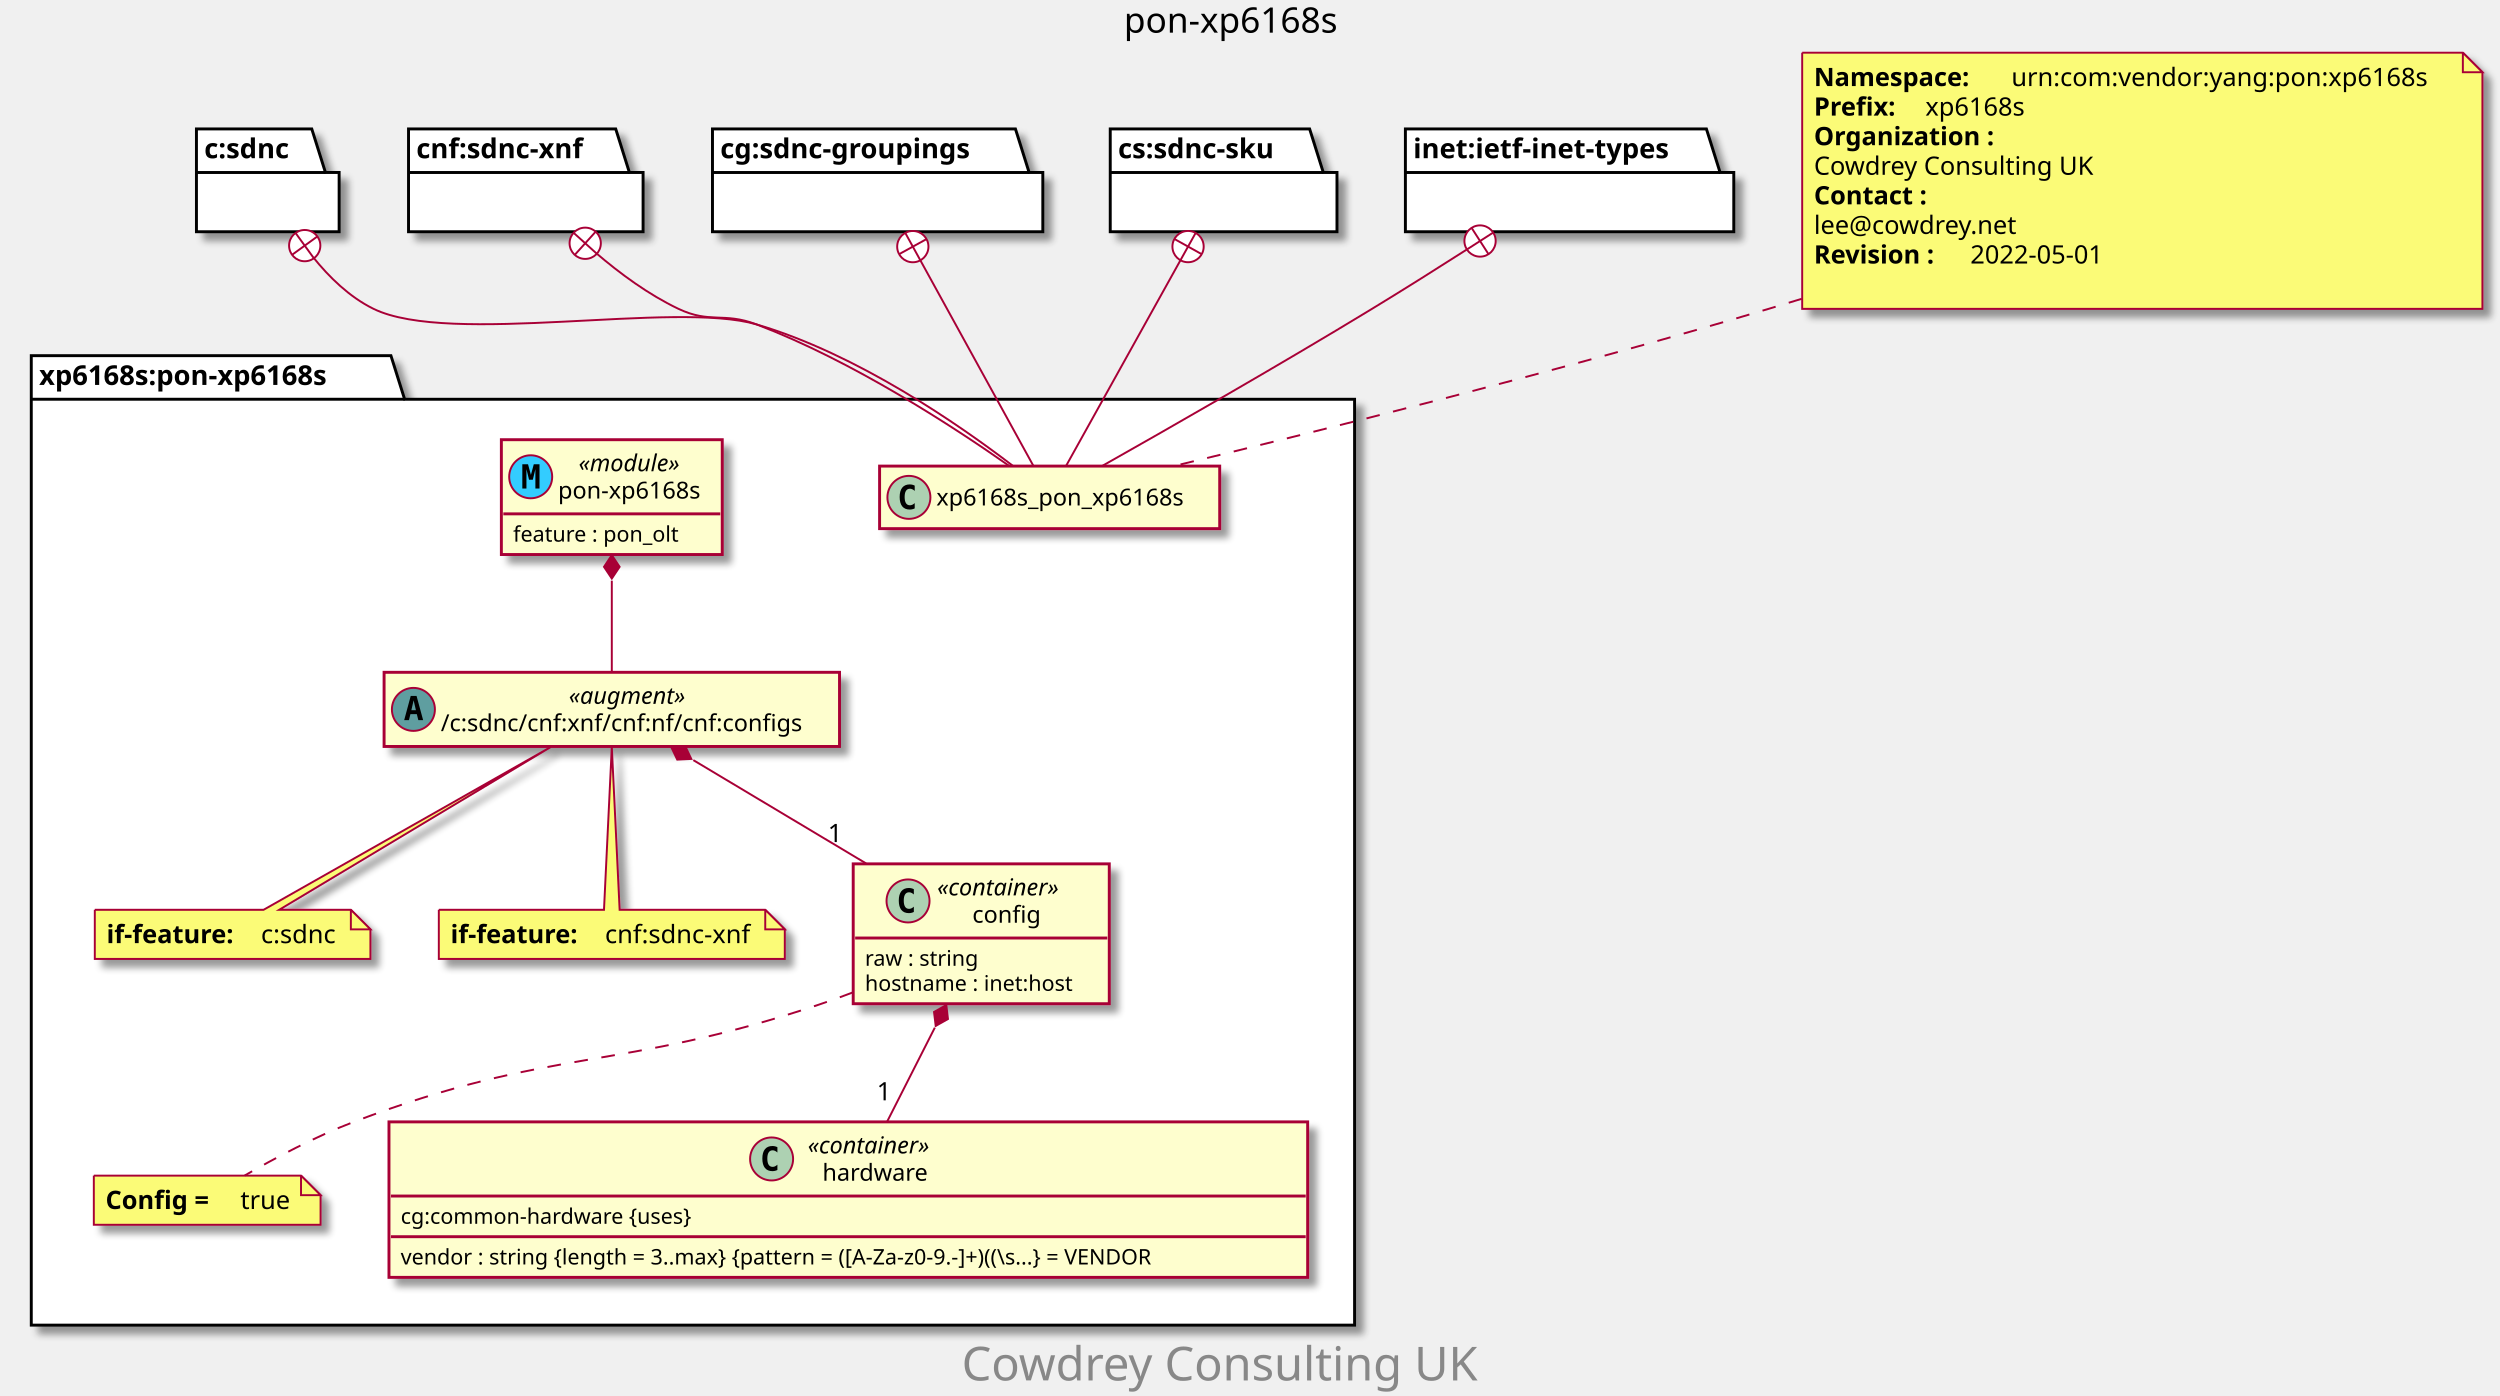
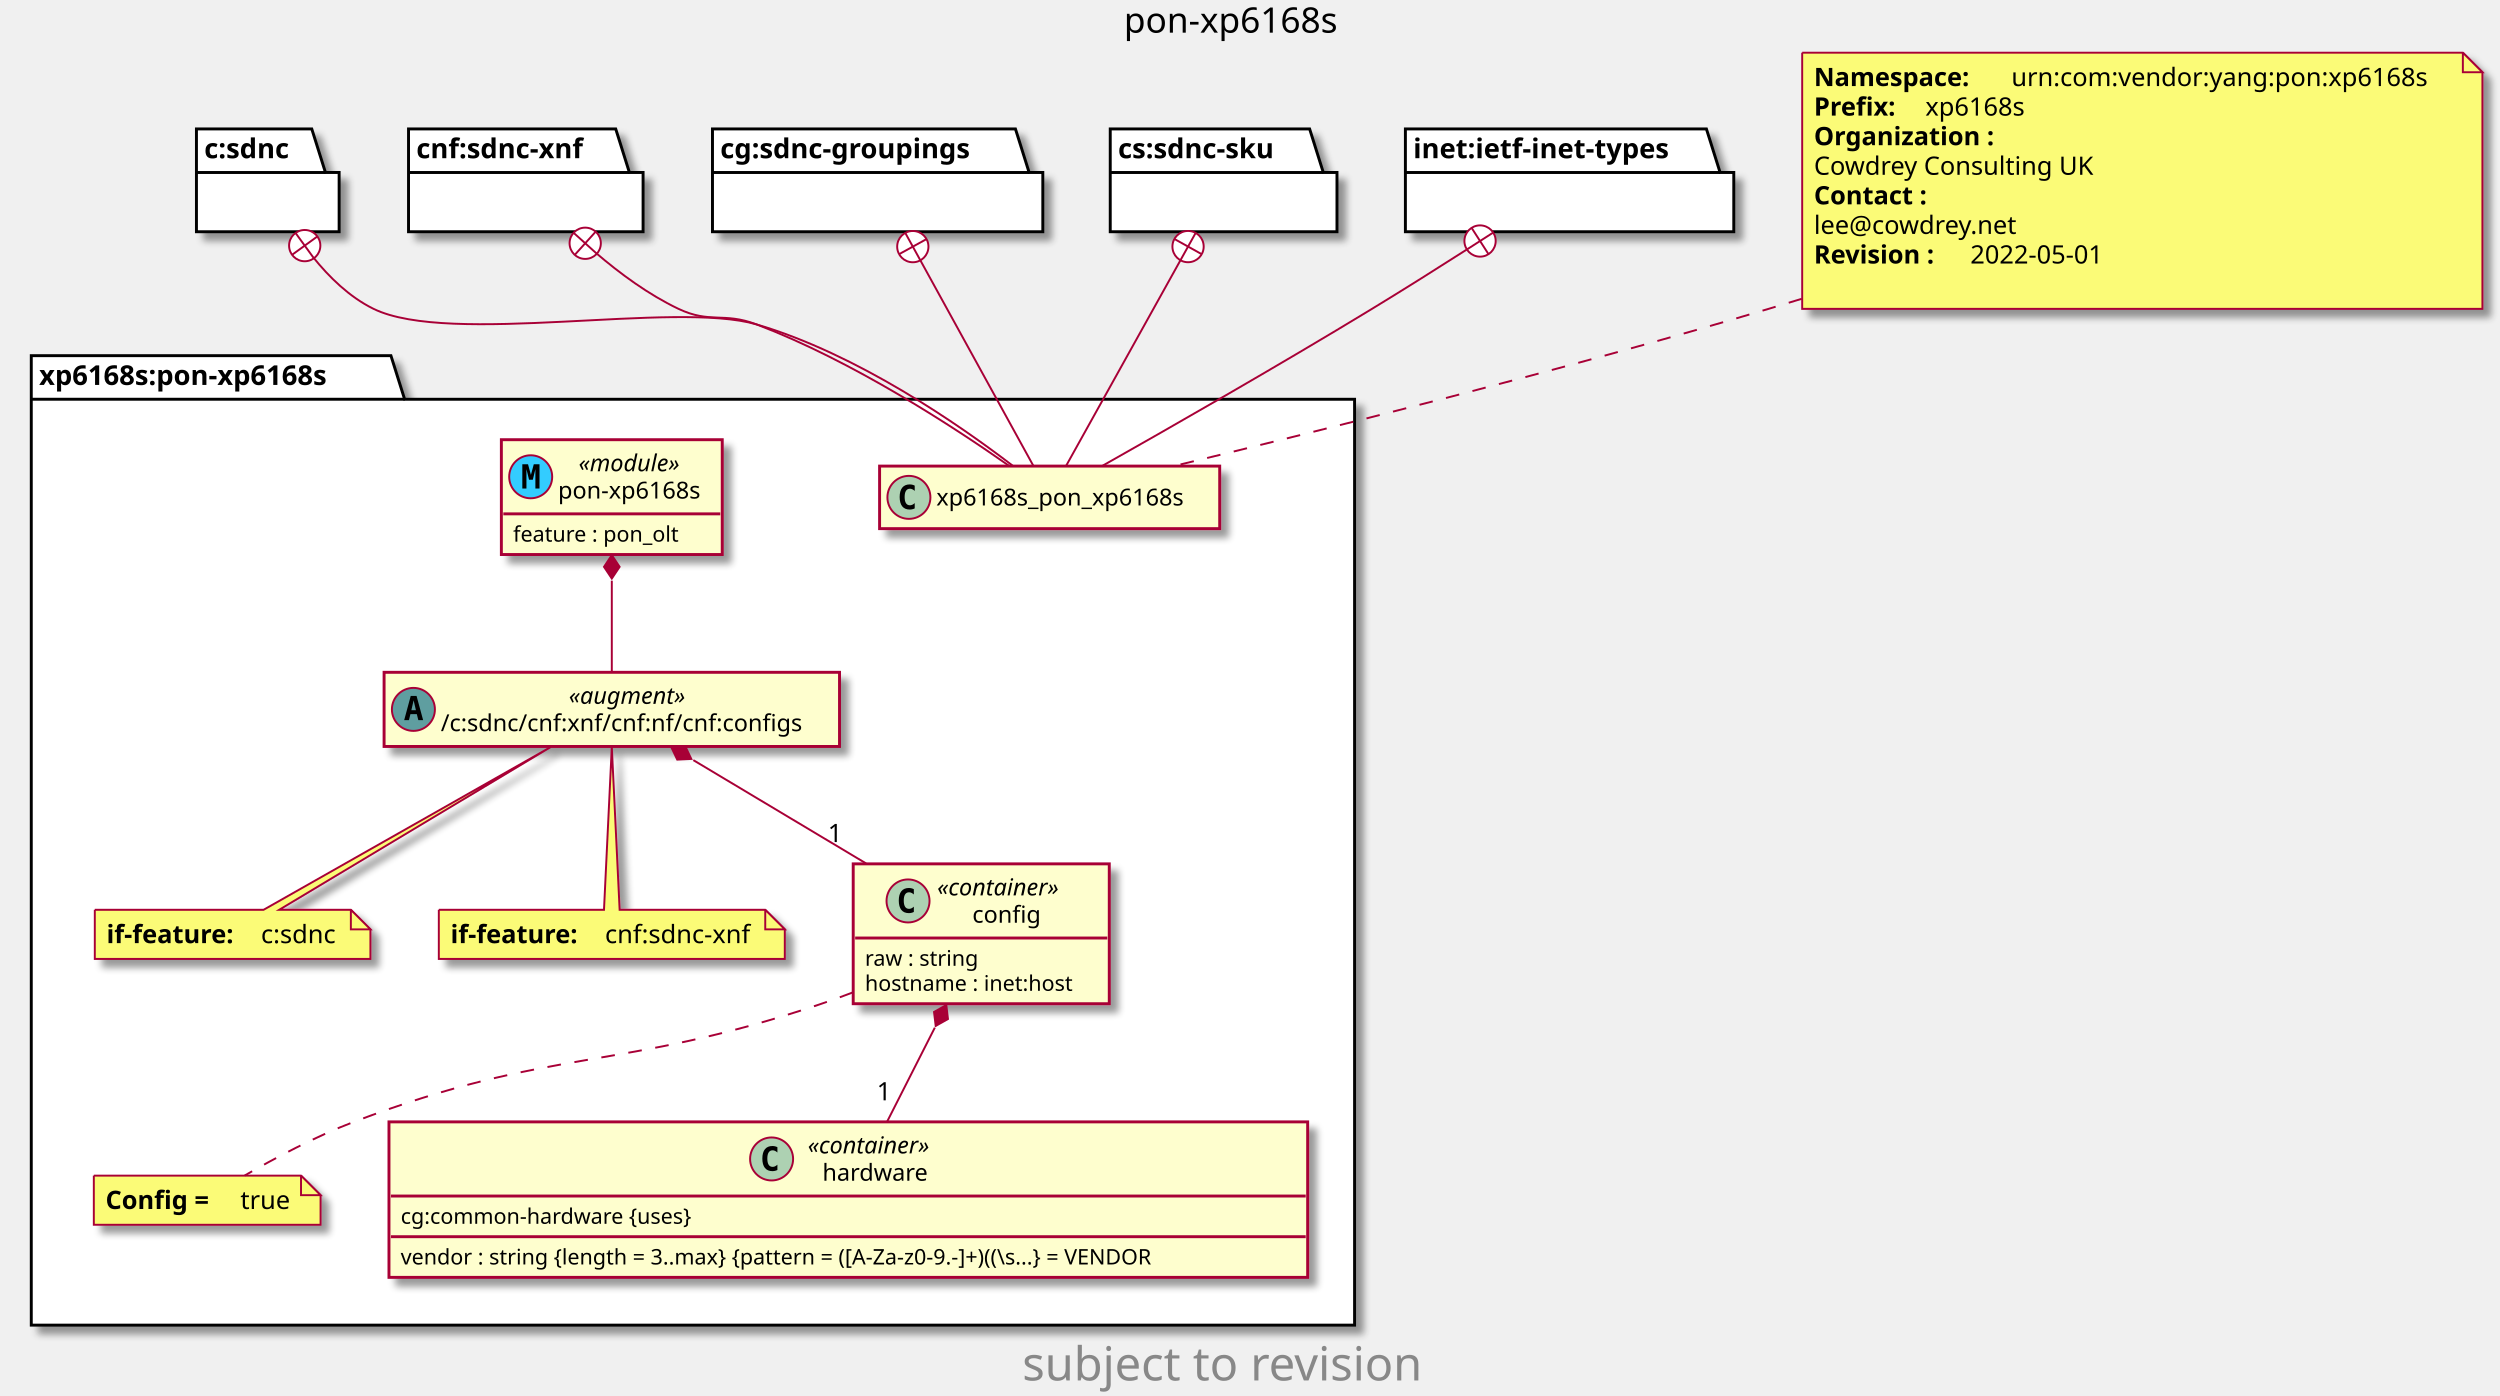
<svg xmlns="http://www.w3.org/2000/svg" contentScriptType="application/ecmascript" contentStyleType="text/css" height="714px" preserveAspectRatio="none" style="width:1279px;height:714px;background:#FFFFFF;" version="1.1" viewBox="0 0 1279 714" width="1279px" zoomAndPan="magnify">
  <defs>
-     <filter height="300%" id="f1v3woz6uhwhqn" width="300%" x="-1" y="-1">
+     <filter height="300%" id="f1tr987k8n3lao" width="300%" x="-1" y="-1">
      <feGaussianBlur result="blurOut" stdDeviation="2.0" />
      <feColorMatrix in="blurOut" result="blurOut2" type="matrix" values="0 0 0 0 0 0 0 0 0 0 0 0 0 0 0 0 0 0 .4 0" />
      <feOffset dx="4.0" dy="4.0" in="blurOut2" result="blurOut3" />
      <feBlend in="SourceGraphic" in2="blurOut3" mode="normal" />
    </filter>
  </defs>
  <g>
    <text fill="#000000" font-family="sans-serif" font-size="18" lengthAdjust="spacing" textLength="114" x="575" y="16.708">pon-xp6168s</text>
-     <polygon fill="#FFFFFF" filter="url(#f1v3woz6uhwhqn)" points="16,181.953,200,181.953,207,204.25,693,204.25,693,677.953,16,677.953,16,181.953" style="stroke:#000000;stroke-width:1.5;" />
+     <polygon fill="#FFFFFF" filter="url(#f1tr987k8n3lao)" points="16,181.953,200,181.953,207,204.25,693,204.25,693,677.953,16,677.953,16,181.953" style="stroke:#000000;stroke-width:1.5;" />
    <line style="stroke:#000000;stroke-width:1.5;" x1="16" x2="207" y1="204.25" y2="204.25" />
    <text fill="#000000" font-family="sans-serif" font-size="14" font-weight="bold" lengthAdjust="spacing" textLength="178" x="20" y="196.948">xp6168s:pon-xp6168s</text>
-     <polygon fill="#FFFFFF" filter="url(#f1v3woz6uhwhqn)" points="100.5,65.953,159.5,65.953,166.5,88.25,173.5,88.25,173.5,118.547,100.5,118.547,100.5,65.953" style="stroke:#000000;stroke-width:1.5;" />
+     <polygon fill="#FFFFFF" filter="url(#f1tr987k8n3lao)" points="100.5,65.953,159.5,65.953,166.5,88.25,173.5,88.25,173.5,118.547,100.5,118.547,100.5,65.953" style="stroke:#000000;stroke-width:1.5;" />
    <line style="stroke:#000000;stroke-width:1.5;" x1="100.5" x2="166.5" y1="88.25" y2="88.25" />
    <text fill="#000000" font-family="sans-serif" font-size="14" font-weight="bold" lengthAdjust="spacing" textLength="53" x="104.5" y="80.948">c:sdnc</text>
-     <polygon fill="#FFFFFF" filter="url(#f1v3woz6uhwhqn)" points="209,65.953,315,65.953,322,88.25,329,88.25,329,118.547,209,118.547,209,65.953" style="stroke:#000000;stroke-width:1.5;" />
+     <polygon fill="#FFFFFF" filter="url(#f1tr987k8n3lao)" points="209,65.953,315,65.953,322,88.25,329,88.25,329,118.547,209,118.547,209,65.953" style="stroke:#000000;stroke-width:1.5;" />
    <line style="stroke:#000000;stroke-width:1.5;" x1="209" x2="322" y1="88.25" y2="88.25" />
    <text fill="#000000" font-family="sans-serif" font-size="14" font-weight="bold" lengthAdjust="spacing" textLength="100" x="213" y="80.948">cnf:sdnc-xnf</text>
-     <polygon fill="#FFFFFF" filter="url(#f1v3woz6uhwhqn)" points="364.5,65.953,519.5,65.953,526.5,88.25,533.5,88.25,533.5,118.547,364.5,118.547,364.5,65.953" style="stroke:#000000;stroke-width:1.5;" />
+     <polygon fill="#FFFFFF" filter="url(#f1tr987k8n3lao)" points="364.5,65.953,519.5,65.953,526.5,88.25,533.5,88.25,533.5,118.547,364.5,118.547,364.5,65.953" style="stroke:#000000;stroke-width:1.5;" />
    <line style="stroke:#000000;stroke-width:1.5;" x1="364.5" x2="526.5" y1="88.25" y2="88.25" />
    <text fill="#000000" font-family="sans-serif" font-size="14" font-weight="bold" lengthAdjust="spacing" textLength="149" x="368.5" y="80.948">cg:sdnc-groupings</text>
-     <polygon fill="#FFFFFF" filter="url(#f1v3woz6uhwhqn)" points="568,65.953,670,65.953,677,88.25,684,88.25,684,118.547,568,118.547,568,65.953" style="stroke:#000000;stroke-width:1.5;" />
+     <polygon fill="#FFFFFF" filter="url(#f1tr987k8n3lao)" points="568,65.953,670,65.953,677,88.25,684,88.25,684,118.547,568,118.547,568,65.953" style="stroke:#000000;stroke-width:1.5;" />
    <line style="stroke:#000000;stroke-width:1.5;" x1="568" x2="677" y1="88.25" y2="88.25" />
    <text fill="#000000" font-family="sans-serif" font-size="14" font-weight="bold" lengthAdjust="spacing" textLength="96" x="572" y="80.948">cs:sdnc-sku</text>
-     <polygon fill="#FFFFFF" filter="url(#f1v3woz6uhwhqn)" points="719,65.953,873,65.953,880,88.25,887,88.25,887,118.547,719,118.547,719,65.953" style="stroke:#000000;stroke-width:1.5;" />
+     <polygon fill="#FFFFFF" filter="url(#f1tr987k8n3lao)" points="719,65.953,873,65.953,880,88.25,887,88.25,887,118.547,719,118.547,719,65.953" style="stroke:#000000;stroke-width:1.5;" />
    <line style="stroke:#000000;stroke-width:1.5;" x1="719" x2="880" y1="88.25" y2="88.25" />
    <text fill="#000000" font-family="sans-serif" font-size="14" font-weight="bold" lengthAdjust="spacing" textLength="148" x="723" y="80.948">inet:ietf-inet-types</text>
-     <rect fill="#FEFECE" filter="url(#f1v3woz6uhwhqn)" height="32" id="xp6168s_pon_xp6168s" style="stroke:#A80036;stroke-width:1.5;" width="174" x="450" y="238.453" />
+     <rect fill="#FEFECE" filter="url(#f1tr987k8n3lao)" height="32" id="xp6168s_pon_xp6168s" style="stroke:#A80036;stroke-width:1.5;" width="174" x="450" y="238.453" />
    <ellipse cx="465" cy="254.453" fill="#ADD1B2" rx="11" ry="11" style="stroke:#A80036;stroke-width:1.0;" />
    <path d="M467.969,260.094 Q467.391,260.391 466.75,260.531 Q466.109,260.688 465.406,260.688 Q462.906,260.688 461.578,259.047 Q460.266,257.391 460.266,254.266 Q460.266,251.141 461.578,249.484 Q462.906,247.828 465.406,247.828 Q466.109,247.828 466.75,247.984 Q467.406,248.141 467.969,248.438 L467.969,251.156 Q467.344,250.578 466.75,250.312 Q466.156,250.031 465.531,250.031 Q464.188,250.031 463.5,251.109 Q462.812,252.172 462.812,254.266 Q462.812,256.359 463.5,257.438 Q464.188,258.5 465.531,258.5 Q466.156,258.5 466.75,258.234 Q467.344,257.953 467.969,257.375 L467.969,260.094 Z " fill="#000000" />
    <text fill="#000000" font-family="sans-serif" font-size="12" lengthAdjust="spacing" textLength="142" x="479" y="258.607">xp6168s_pon_xp6168s</text>
-     <rect codeLine="32" fill="#FEFECE" filter="url(#f1v3woz6uhwhqn)" height="58.742" id="pon_xp6168s" style="stroke:#A80036;stroke-width:1.5;" width="113" x="256.5" y="224.953" />
+     <rect codeLine="32" fill="#FEFECE" filter="url(#f1tr987k8n3lao)" height="58.742" id="pon_xp6168s" style="stroke:#A80036;stroke-width:1.5;" width="113" x="256.5" y="224.953" />
    <ellipse cx="271.5" cy="243.922" fill="#33CCFF" rx="11" ry="11" style="stroke:#A80036;stroke-width:1.0;" />
    <path d="M267.219,237.531 L270.141,237.531 L271.609,242.969 L273.078,237.531 L276.016,237.531 L276.016,249.922 L273.906,249.922 L273.906,240 L272.594,245.422 L270.656,245.422 L269.328,240 L269.328,249.922 L267.219,249.922 L267.219,237.531 Z " fill="#000000" />
    <text fill="#000000" font-family="sans-serif" font-size="12" font-style="italic" lengthAdjust="spacing" textLength="60" x="296" y="241.092">«module»</text>
    <text fill="#000000" font-family="sans-serif" font-size="12" lengthAdjust="spacing" textLength="81" x="285.5" y="255.06">pon-xp6168s</text>
    <line style="stroke:#A80036;stroke-width:1.5;" x1="257.5" x2="368.5" y1="262.891" y2="262.891" />
    <text fill="#000000" font-family="sans-serif" font-size="11" lengthAdjust="spacing" textLength="94" x="262.5" y="277.101">feature : pon_olt</text>
-     <rect codeLine="34" fill="#FEFECE" filter="url(#f1v3woz6uhwhqn)" height="37.938" id="c_sdnc_cnf_xnf_cnf_nf_cnf_configs" style="stroke:#A80036;stroke-width:1.5;" width="233" x="196.5" y="343.953" />
+     <rect codeLine="34" fill="#FEFECE" filter="url(#f1tr987k8n3lao)" height="37.938" id="c_sdnc_cnf_xnf_cnf_nf_cnf_configs" style="stroke:#A80036;stroke-width:1.5;" width="233" x="196.5" y="343.953" />
    <ellipse cx="211.5" cy="362.922" fill="#5F9EA0" rx="11" ry="11" style="stroke:#A80036;stroke-width:1.0;" />
    <path d="M211.609,358.266 L210.453,363.344 L212.781,363.344 L211.609,358.266 Z M210.125,356.031 L213.109,356.031 L216.469,368.422 L214.016,368.422 L213.25,365.359 L209.969,365.359 L209.219,368.422 L206.781,368.422 L210.125,356.031 Z " fill="#000000" />
    <text fill="#000000" font-family="sans-serif" font-size="12" font-style="italic" lengthAdjust="spacing" textLength="70" x="291" y="360.092">«augment»</text>
    <text fill="#000000" font-family="sans-serif" font-size="12" lengthAdjust="spacing" textLength="201" x="225.5" y="374.06">/c:sdnc/cnf:xnf/cnf:nf/cnf:configs</text>
-     <path d="M48.5,465.453 L48.5,490.586 A0,0 0 0 0 48.5,490.586 L189.5,490.586 A0,0 0 0 0 189.5,490.586 L189.5,475.453 L179.5,465.453 L142.84,465.453 L281.83,382.113 L134.84,465.453 L48.5,465.453 A0,0 0 0 0 48.5,465.453 " fill="#FBFB77" filter="url(#f1v3woz6uhwhqn)" style="stroke:#A80036;stroke-width:1.0;" />
+     <path d="M48.5,465.453 L48.5,490.586 A0,0 0 0 0 48.5,490.586 L189.5,490.586 A0,0 0 0 0 189.5,490.586 L189.5,475.453 L179.5,465.453 L142.84,465.453 L281.83,382.113 L134.84,465.453 L48.5,465.453 A0,0 0 0 0 48.5,465.453 " fill="#FBFB77" filter="url(#f1tr987k8n3lao)" style="stroke:#A80036;stroke-width:1.0;" />
    <path d="M179.5,465.453 L179.5,475.453 L189.5,475.453 L179.5,465.453 " fill="#FBFB77" style="stroke:#A80036;stroke-width:1.0;" />
    <text fill="#000000" font-family="sans-serif" font-size="13" font-weight="bold" lengthAdjust="spacing" textLength="74" x="54.5" y="482.52">if-feature:</text>
    <text fill="#000000" font-family="sans-serif" font-size="13" lengthAdjust="spacing" textLength="41" x="133.5" y="482.52">c:sdnc</text>
-     <path d="M224.5,465.453 L224.5,490.586 A0,0 0 0 0 224.5,490.586 L401.5,490.586 A0,0 0 0 0 401.5,490.586 L401.5,475.453 L391.5,465.453 L317,465.453 L313,382.113 L309,465.453 L224.5,465.453 A0,0 0 0 0 224.5,465.453 " fill="#FBFB77" filter="url(#f1v3woz6uhwhqn)" style="stroke:#A80036;stroke-width:1.0;" />
+     <path d="M224.5,465.453 L224.5,490.586 A0,0 0 0 0 224.5,490.586 L401.5,490.586 A0,0 0 0 0 401.5,490.586 L401.5,475.453 L391.5,465.453 L317,465.453 L313,382.113 L309,465.453 L224.5,465.453 A0,0 0 0 0 224.5,465.453 " fill="#FBFB77" filter="url(#f1tr987k8n3lao)" style="stroke:#A80036;stroke-width:1.0;" />
    <path d="M391.5,465.453 L391.5,475.453 L401.5,475.453 L391.5,465.453 " fill="#FBFB77" style="stroke:#A80036;stroke-width:1.0;" />
    <text fill="#000000" font-family="sans-serif" font-size="13" font-weight="bold" lengthAdjust="spacing" textLength="74" x="230.5" y="482.52">if-feature:</text>
    <text fill="#000000" font-family="sans-serif" font-size="13" lengthAdjust="spacing" textLength="77" x="309.5" y="482.52">cnf:sdnc-xnf</text>
-     <rect codeLine="42" fill="#FEFECE" filter="url(#f1v3woz6uhwhqn)" height="71.547" id="sdnc_I_sdnc_I_xnf_I_nf_I_configs_I_config" style="stroke:#A80036;stroke-width:1.5;" width="131" x="436.5" y="441.953" />
+     <rect codeLine="42" fill="#FEFECE" filter="url(#f1tr987k8n3lao)" height="71.547" id="sdnc_I_sdnc_I_xnf_I_nf_I_configs_I_config" style="stroke:#A80036;stroke-width:1.5;" width="131" x="436.5" y="441.953" />
    <ellipse cx="464.55" cy="460.922" fill="#ADD1B2" rx="11" ry="11" style="stroke:#A80036;stroke-width:1.0;" />
    <path d="M467.519,466.562 Q466.941,466.859 466.3,467 Q465.659,467.156 464.956,467.156 Q462.456,467.156 461.128,465.516 Q459.816,463.859 459.816,460.734 Q459.816,457.609 461.128,455.953 Q462.456,454.297 464.956,454.297 Q465.659,454.297 466.3,454.453 Q466.956,454.609 467.519,454.906 L467.519,457.625 Q466.894,457.047 466.3,456.781 Q465.706,456.5 465.081,456.5 Q463.738,456.5 463.05,457.578 Q462.363,458.641 462.363,460.734 Q462.363,462.828 463.05,463.906 Q463.738,464.969 465.081,464.969 Q465.706,464.969 466.3,464.703 Q466.894,464.422 467.519,463.844 L467.519,466.562 Z " fill="#000000" />
    <text fill="#000000" font-family="sans-serif" font-size="12" font-style="italic" lengthAdjust="spacing" textLength="74" x="479.45" y="458.092">«container»</text>
    <text fill="#000000" font-family="sans-serif" font-size="12" lengthAdjust="spacing" textLength="38" x="497.45" y="472.06">config</text>
    <line style="stroke:#A80036;stroke-width:1.5;" x1="437.5" x2="566.5" y1="479.891" y2="479.891" />
    <text fill="#000000" font-family="sans-serif" font-size="11" lengthAdjust="spacing" textLength="66" x="442.5" y="494.101">raw : string</text>
    <text fill="#000000" font-family="sans-serif" font-size="11" lengthAdjust="spacing" textLength="119" x="442.5" y="506.906">hostname : inet:host</text>
-     <path d="M48,601.453 L48,626.586 L164,626.586 L164,611.453 L154,601.453 L48,601.453 " fill="#FBFB77" filter="url(#f1v3woz6uhwhqn)" style="stroke:#A80036;stroke-width:1.0;" />
+     <path d="M48,601.453 L48,626.586 L164,626.586 L164,611.453 L154,601.453 L48,601.453 " fill="#FBFB77" filter="url(#f1tr987k8n3lao)" style="stroke:#A80036;stroke-width:1.0;" />
    <path d="M154,601.453 L154,611.453 L164,611.453 L154,601.453 " fill="#FBFB77" style="stroke:#A80036;stroke-width:1.0;" />
    <text fill="#000000" font-family="sans-serif" font-size="13" font-weight="bold" lengthAdjust="spacing" textLength="64" x="54" y="618.52">Config =</text>
    <text fill="#000000" font-family="sans-serif" font-size="13" lengthAdjust="spacing" textLength="26" x="123" y="618.52">true</text>
-     <rect codeLine="49" fill="#FEFECE" filter="url(#f1v3woz6uhwhqn)" height="79.547" id="sdnc_I_sdnc_I_xnf_I_nf_I_configs_I_config_I_hardware" style="stroke:#A80036;stroke-width:1.5;" width="470" x="199" y="573.953" />
+     <rect codeLine="49" fill="#FEFECE" filter="url(#f1tr987k8n3lao)" height="79.547" id="sdnc_I_sdnc_I_xnf_I_nf_I_configs_I_config_I_hardware" style="stroke:#A80036;stroke-width:1.5;" width="470" x="199" y="573.953" />
    <ellipse cx="394.75" cy="592.922" fill="#ADD1B2" rx="11" ry="11" style="stroke:#A80036;stroke-width:1.0;" />
    <path d="M397.719,598.562 Q397.141,598.859 396.5,599 Q395.859,599.156 395.156,599.156 Q392.656,599.156 391.328,597.516 Q390.016,595.859 390.016,592.734 Q390.016,589.609 391.328,587.953 Q392.656,586.297 395.156,586.297 Q395.859,586.297 396.5,586.453 Q397.156,586.609 397.719,586.906 L397.719,589.625 Q397.094,589.047 396.5,588.781 Q395.906,588.5 395.281,588.5 Q393.938,588.5 393.25,589.578 Q392.562,590.641 392.562,592.734 Q392.562,594.828 393.25,595.906 Q393.938,596.969 395.281,596.969 Q395.906,596.969 396.5,596.703 Q397.094,596.422 397.719,595.844 L397.719,598.562 Z " fill="#000000" />
    <text fill="#000000" font-family="sans-serif" font-size="12" font-style="italic" lengthAdjust="spacing" textLength="74" x="413.25" y="590.092">«container»</text>
    <text fill="#000000" font-family="sans-serif" font-size="12" lengthAdjust="spacing" textLength="59" x="420.75" y="604.061">hardware</text>
    <line style="stroke:#A80036;stroke-width:1.5;" x1="200" x2="668" y1="611.891" y2="611.891" />
    <text fill="#000000" font-family="sans-serif" font-size="11" lengthAdjust="spacing" textLength="170" x="205" y="626.101">cg:common-hardware {uses}</text>
    <line style="stroke:#A80036;stroke-width:1.5;" x1="200" x2="668" y1="632.695" y2="632.695" />
    <text fill="#000000" font-family="sans-serif" font-size="11" lengthAdjust="spacing" textLength="458" x="205" y="646.906">vendor : string {length = 3..max} {pattern = ([A-Za-z0-9.-]+)((\s...}   = VENDOR</text>
-     <path d="M922,26.953 L922,158.016 L1270,158.016 L1270,36.953 L1260,26.953 L922,26.953 " fill="#FBFB77" filter="url(#f1v3woz6uhwhqn)" style="stroke:#A80036;stroke-width:1.0;" />
+     <path d="M922,26.953 L922,158.016 L1270,158.016 L1270,36.953 L1260,26.953 L922,26.953 " fill="#FBFB77" filter="url(#f1tr987k8n3lao)" style="stroke:#A80036;stroke-width:1.0;" />
    <path d="M1260,26.953 L1260,36.953 L1270,36.953 L1260,26.953 " fill="#FBFB77" style="stroke:#A80036;stroke-width:1.0;" />
    <text fill="#000000" font-family="sans-serif" font-size="13" font-weight="bold" lengthAdjust="spacing" textLength="92" x="928" y="44.02">Namespace:</text>
    <text fill="#000000" font-family="sans-serif" font-size="13" lengthAdjust="spacing" textLength="222" x="1029" y="44.02">urn:com:vendor:yang:pon:xp6168s</text>
    <text fill="#000000" font-family="sans-serif" font-size="13" font-weight="bold" lengthAdjust="spacing" textLength="48" x="928" y="59.153">Prefix:</text>
    <text fill="#000000" font-family="sans-serif" font-size="13" lengthAdjust="spacing" textLength="54" x="985" y="59.153">xp6168s</text>
    <text fill="#000000" font-family="sans-serif" font-size="13" font-weight="bold" lengthAdjust="spacing" textLength="104" x="928" y="74.286">Organization :</text>
    <text fill="#000000" font-family="sans-serif" font-size="13" lengthAdjust="spacing" textLength="147" x="928" y="89.418">Cowdrey Consulting UK</text>
    <text fill="#000000" font-family="sans-serif" font-size="13" font-weight="bold" lengthAdjust="spacing" textLength="67" x="928" y="104.551">Contact :</text>
    <text fill="#000000" font-family="sans-serif" font-size="13" lengthAdjust="spacing" textLength="109" x="928" y="119.684">lee@cowdrey.net</text>
    <text fill="#000000" font-family="sans-serif" font-size="13" font-weight="bold" lengthAdjust="spacing" textLength="71" x="928" y="134.817">Revision :</text>
    <text fill="#000000" font-family="sans-serif" font-size="13" lengthAdjust="spacing" textLength="74" x="1008" y="134.817">2022-05-01</text>
    <text fill="#000000" font-family="sans-serif" font-size="13" lengthAdjust="spacing" textLength="0" x="932" y="149.95" />
    <path d="M921.81,152.853 C916.15,154.593 910.53,156.303 905,157.953 C799.05,189.543 674.2,220.683 600.55,238.433 " fill="none" id="GMN8-xp6168s_pon_xp6168s" style="stroke:#A80036;stroke-width:1.0;stroke-dasharray:7.0,7.0;" />
    <path codeLine="27" d="M160.05,131.403 C168.42,141.863 178.85,151.973 191,157.953 C230.11,177.203 345.16,153.723 387,165.953 C438.51,181.013 490.91,217.433 518.06,238.223 " fill="none" id="c_sdnc-backto-xp6168s_pon_xp6168s" style="stroke:#A80036;stroke-width:1.0;" />
    <ellipse cx="155.894" cy="125.661" fill="#FFFFFF" rx="8" ry="8" style="stroke:#A80036;stroke-width:1.0;" />
    <line style="stroke:#A80036;stroke-width:1.0;" x1="160.589" x2="151.2" y1="132.139" y2="119.183" />
    <line style="stroke:#A80036;stroke-width:1.0;" x1="149.417" x2="162.372" y1="130.355" y2="120.966" />
    <path codeLine="28" d="M304.67,129.223 C317.15,139.943 331.85,150.743 347,157.953 C363.37,165.743 370.05,159.523 387,165.953 C436.33,184.673 488.31,218.693 516.27,238.343 " fill="none" id="cnf_sdnc_xnf-backto-xp6168s_pon_xp6168s" style="stroke:#A80036;stroke-width:1.0;" />
    <ellipse cx="299.393" cy="124.459" fill="#FFFFFF" rx="8" ry="8" style="stroke:#A80036;stroke-width:1.0;" />
    <line style="stroke:#A80036;stroke-width:1.0;" x1="305.335" x2="293.45" y1="129.815" y2="119.103" />
    <line style="stroke:#A80036;stroke-width:1.0;" x1="294.037" x2="304.748" y1="130.402" y2="118.516" />
    <path codeLine="29" d="M470.42,132.393 C489.2,166.533 515.5,214.363 528.72,238.403 " fill="none" id="cg_sdnc_groupings-backto-xp6168s_pon_xp6168s" style="stroke:#A80036;stroke-width:1.0;" />
    <ellipse cx="466.995" cy="126.173" fill="#FFFFFF" rx="8" ry="8" style="stroke:#A80036;stroke-width:1.0;" />
    <line style="stroke:#A80036;stroke-width:1.0;" x1="470.851" x2="463.14" y1="133.183" y2="119.163" />
    <line style="stroke:#A80036;stroke-width:1.0;" x1="459.986" x2="474.005" y1="130.028" y2="122.317" />
    <path codeLine="30" d="M604.34,132.393 C585.35,166.533 558.74,214.363 545.37,238.403 " fill="none" id="cs_sdnc_sku-backto-xp6168s_pon_xp6168s" style="stroke:#A80036;stroke-width:1.0;" />
    <ellipse cx="607.809" cy="126.153" fill="#FFFFFF" rx="8" ry="8" style="stroke:#A80036;stroke-width:1.0;" />
    <line style="stroke:#A80036;stroke-width:1.0;" x1="603.918" x2="611.7" y1="133.143" y2="119.163" />
    <line style="stroke:#A80036;stroke-width:1.0;" x1="600.819" x2="614.799" y1="122.262" y2="130.044" />
    <path codeLine="31" d="M751.18,127.163 C735.47,137.213 718.11,148.153 702,157.953 C653.79,187.283 596.61,219.903 563.79,238.423 " fill="none" id="inet_ietf_inet_types-backto-xp6168s_pon_xp6168s" style="stroke:#A80036;stroke-width:1.0;" />
    <ellipse cx="757.192" cy="123.301" fill="#FFFFFF" rx="8" ry="8" style="stroke:#A80036;stroke-width:1.0;" />
    <line style="stroke:#A80036;stroke-width:1.0;" x1="750.464" x2="763.92" y1="127.629" y2="118.973" />
    <line style="stroke:#A80036;stroke-width:1.0;" x1="752.864" x2="761.52" y1="116.573" y2="130.029" />
    <path codeLine="35" d="M313,297.083 C313,313.243 313,330.913 313,343.723 " fill="none" id="pon_xp6168s-backto-c_sdnc_cnf_xnf_cnf_nf_cnf_configs" style="stroke:#A80036;stroke-width:1.0;" />
    <polygon fill="#A80036" points="313,283.993,309,289.993,313,295.993,317,289.993,313,283.993" style="stroke:#A80036;stroke-width:1.0;" />
    <path codeLine="43" d="M354.7,388.883 C380.65,404.403 414.44,424.603 443.1,441.743 " fill="none" id="c_sdnc_cnf_xnf_cnf_nf_cnf_configs-backto-sdnc_I_sdnc_I_xnf_I_nf_I_configs_I_config" style="stroke:#A80036;stroke-width:1.0;" />
    <polygon fill="#A80036" points="343.37,382.113,346.467,388.625,353.669,388.272,350.572,381.759,343.37,382.113" style="stroke:#A80036;stroke-width:1.0;" />
    <text fill="#000000" font-family="sans-serif" font-size="13" lengthAdjust="spacing" textLength="8" x="423.503" y="430.805">1</text>
    <path d="M436.2,507.763 C430.43,509.973 424.64,512.063 419,513.953 C315.55,548.583 282.97,535.193 181,573.953 C161.25,581.463 139.98,592.863 125.16,601.403 " fill="none" id="sdnc_I_sdnc_I_xnf_I_nf_I_configs_I_config-GMN28" style="stroke:#A80036;stroke-width:1.0;stroke-dasharray:7.0,7.0;" />
    <path codeLine="50" d="M478.25,525.753 C470.3,541.423 461.53,558.713 453.9,573.733 " fill="none" id="sdnc_I_sdnc_I_xnf_I_nf_I_configs_I_config-backto-sdnc_I_sdnc_I_xnf_I_nf_I_configs_I_config_I_hardware" style="stroke:#A80036;stroke-width:1.0;" />
    <polygon fill="#A80036" points="484.13,514.163,477.848,517.704,478.7,524.864,484.982,521.324,484.13,514.163" style="stroke:#A80036;stroke-width:1.0;" />
    <text fill="#000000" font-family="sans-serif" font-size="13" lengthAdjust="spacing" textLength="8" x="448.533" y="562.945">1</text>
-     <text fill="#888888" font-family="sans-serif" font-size="24" lengthAdjust="spacing" textLength="280" x="492" y="706.231">Cowdrey Consulting UK</text>
+     <text fill="#888888" font-family="sans-serif" font-size="24" lengthAdjust="spacing" textLength="218" x="523" y="706.231">subject to revision</text>
  </g>
</svg>
